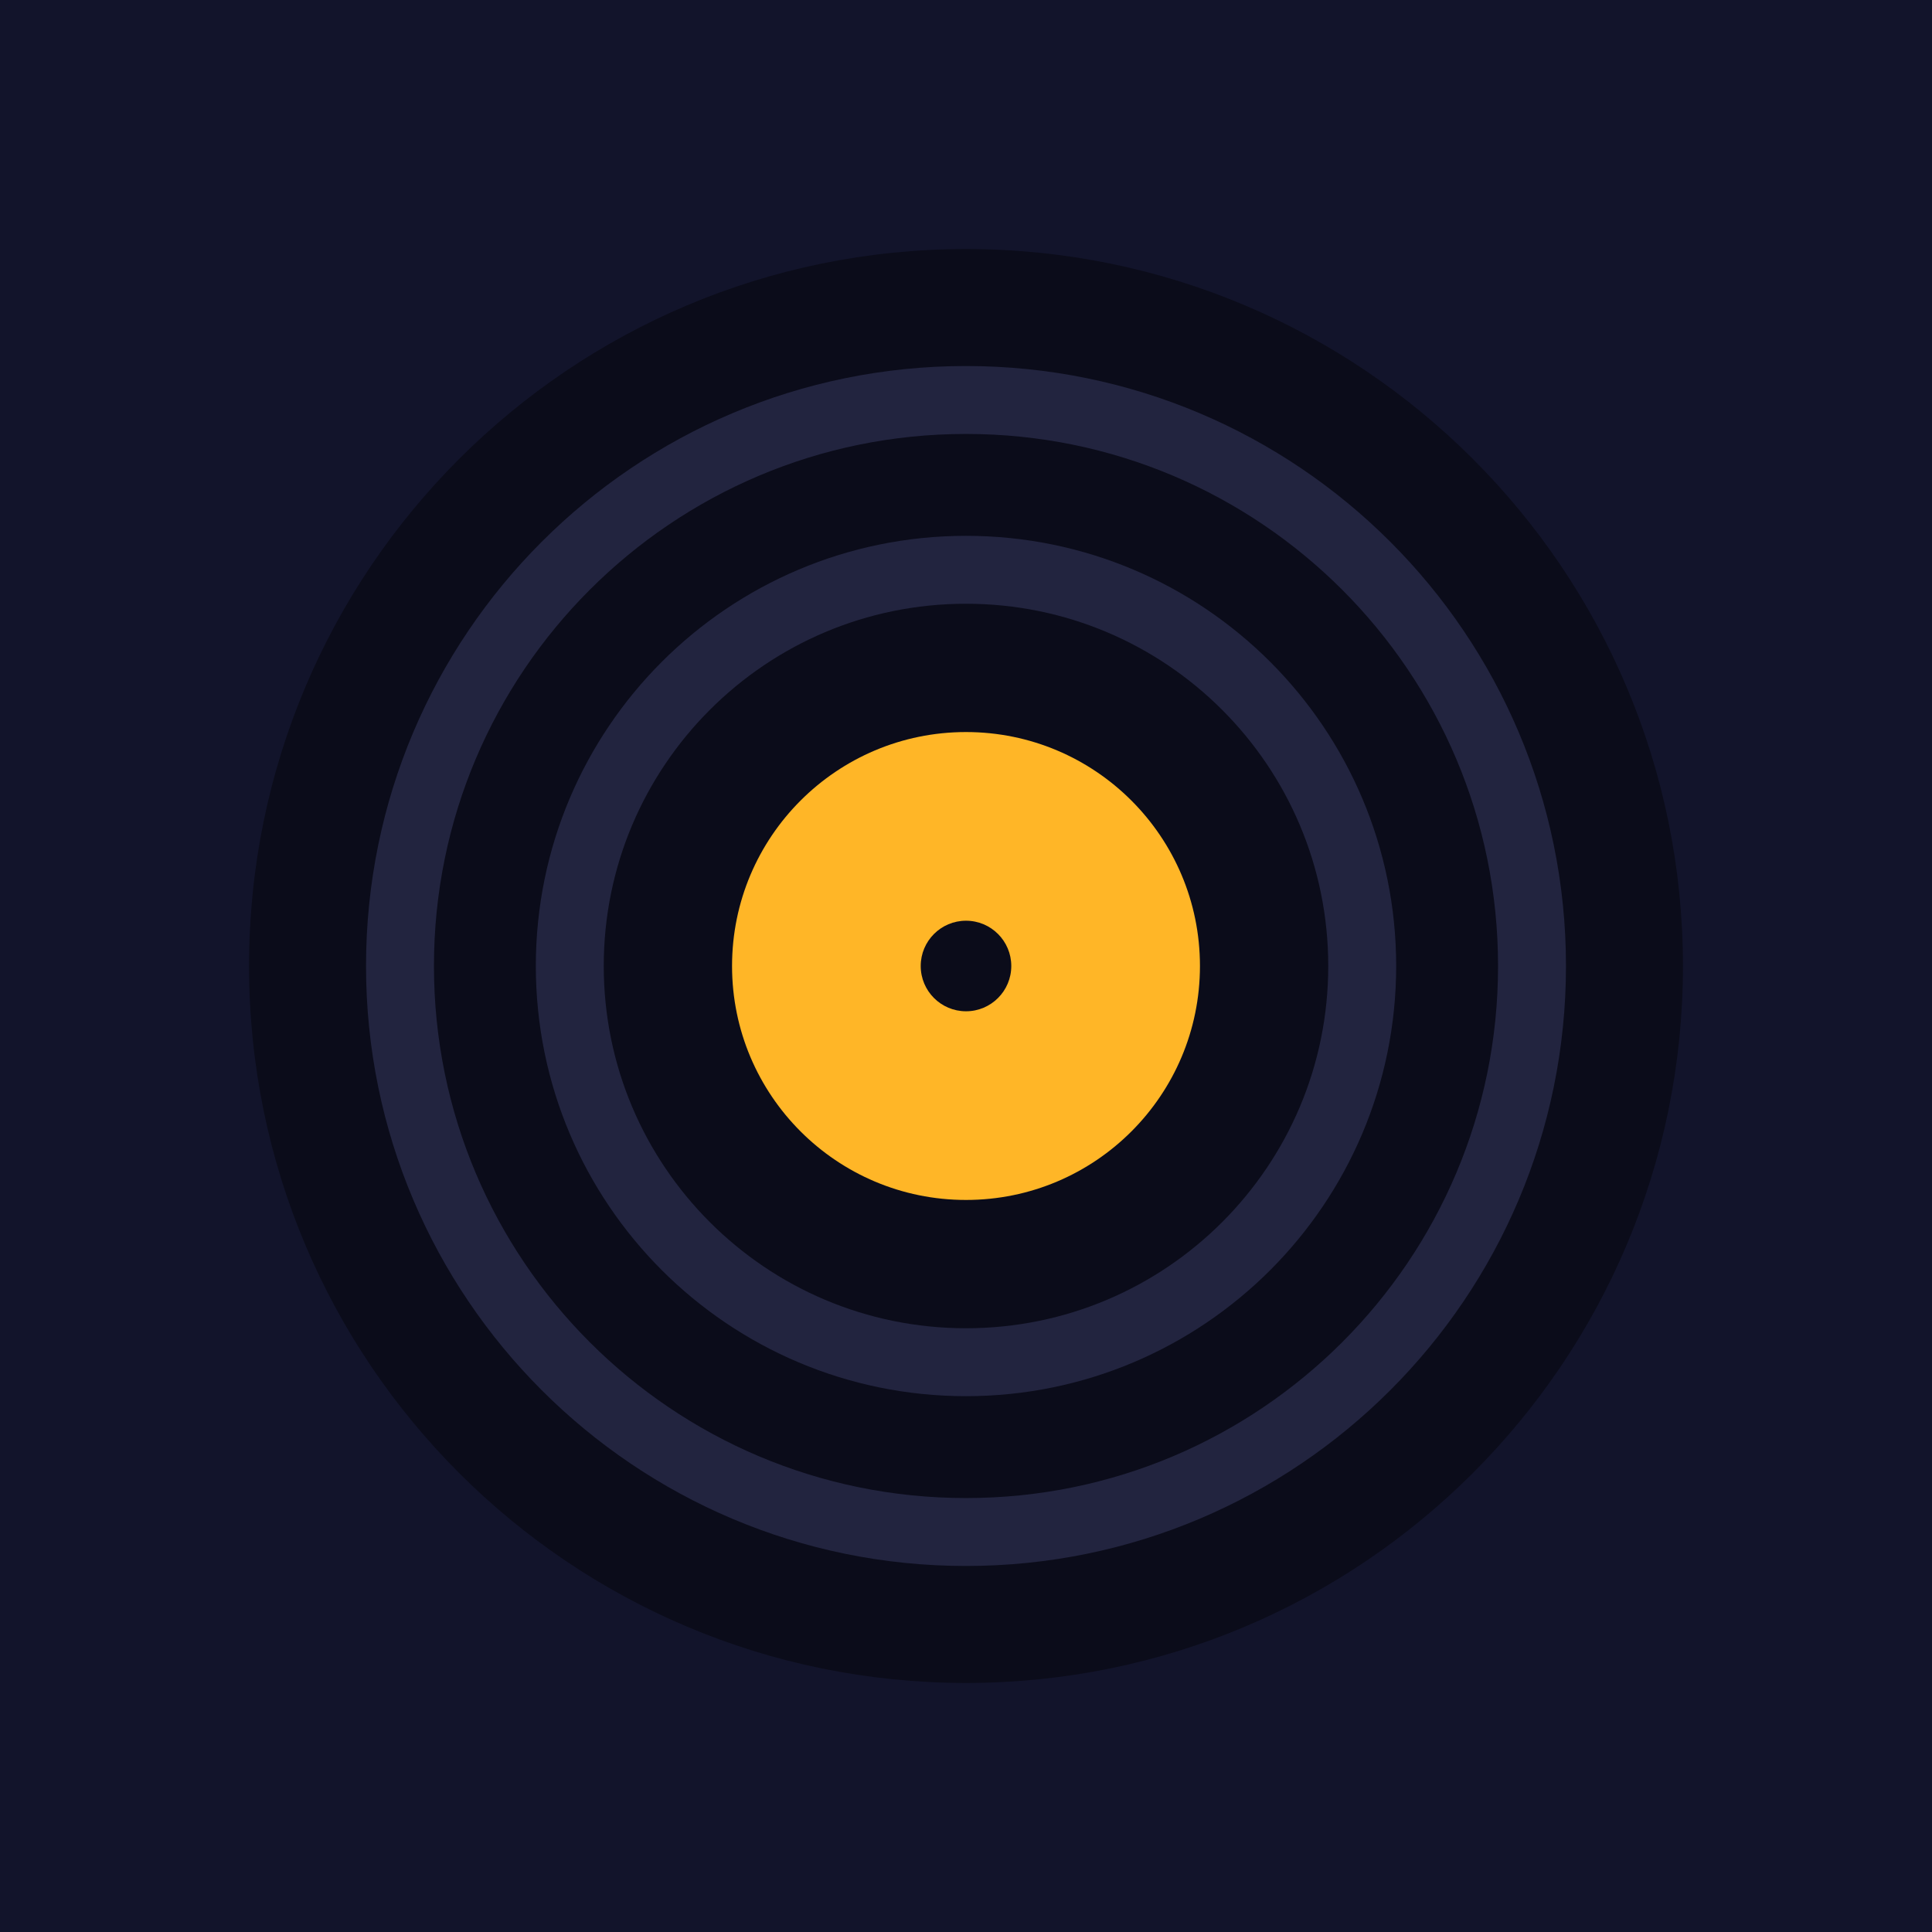
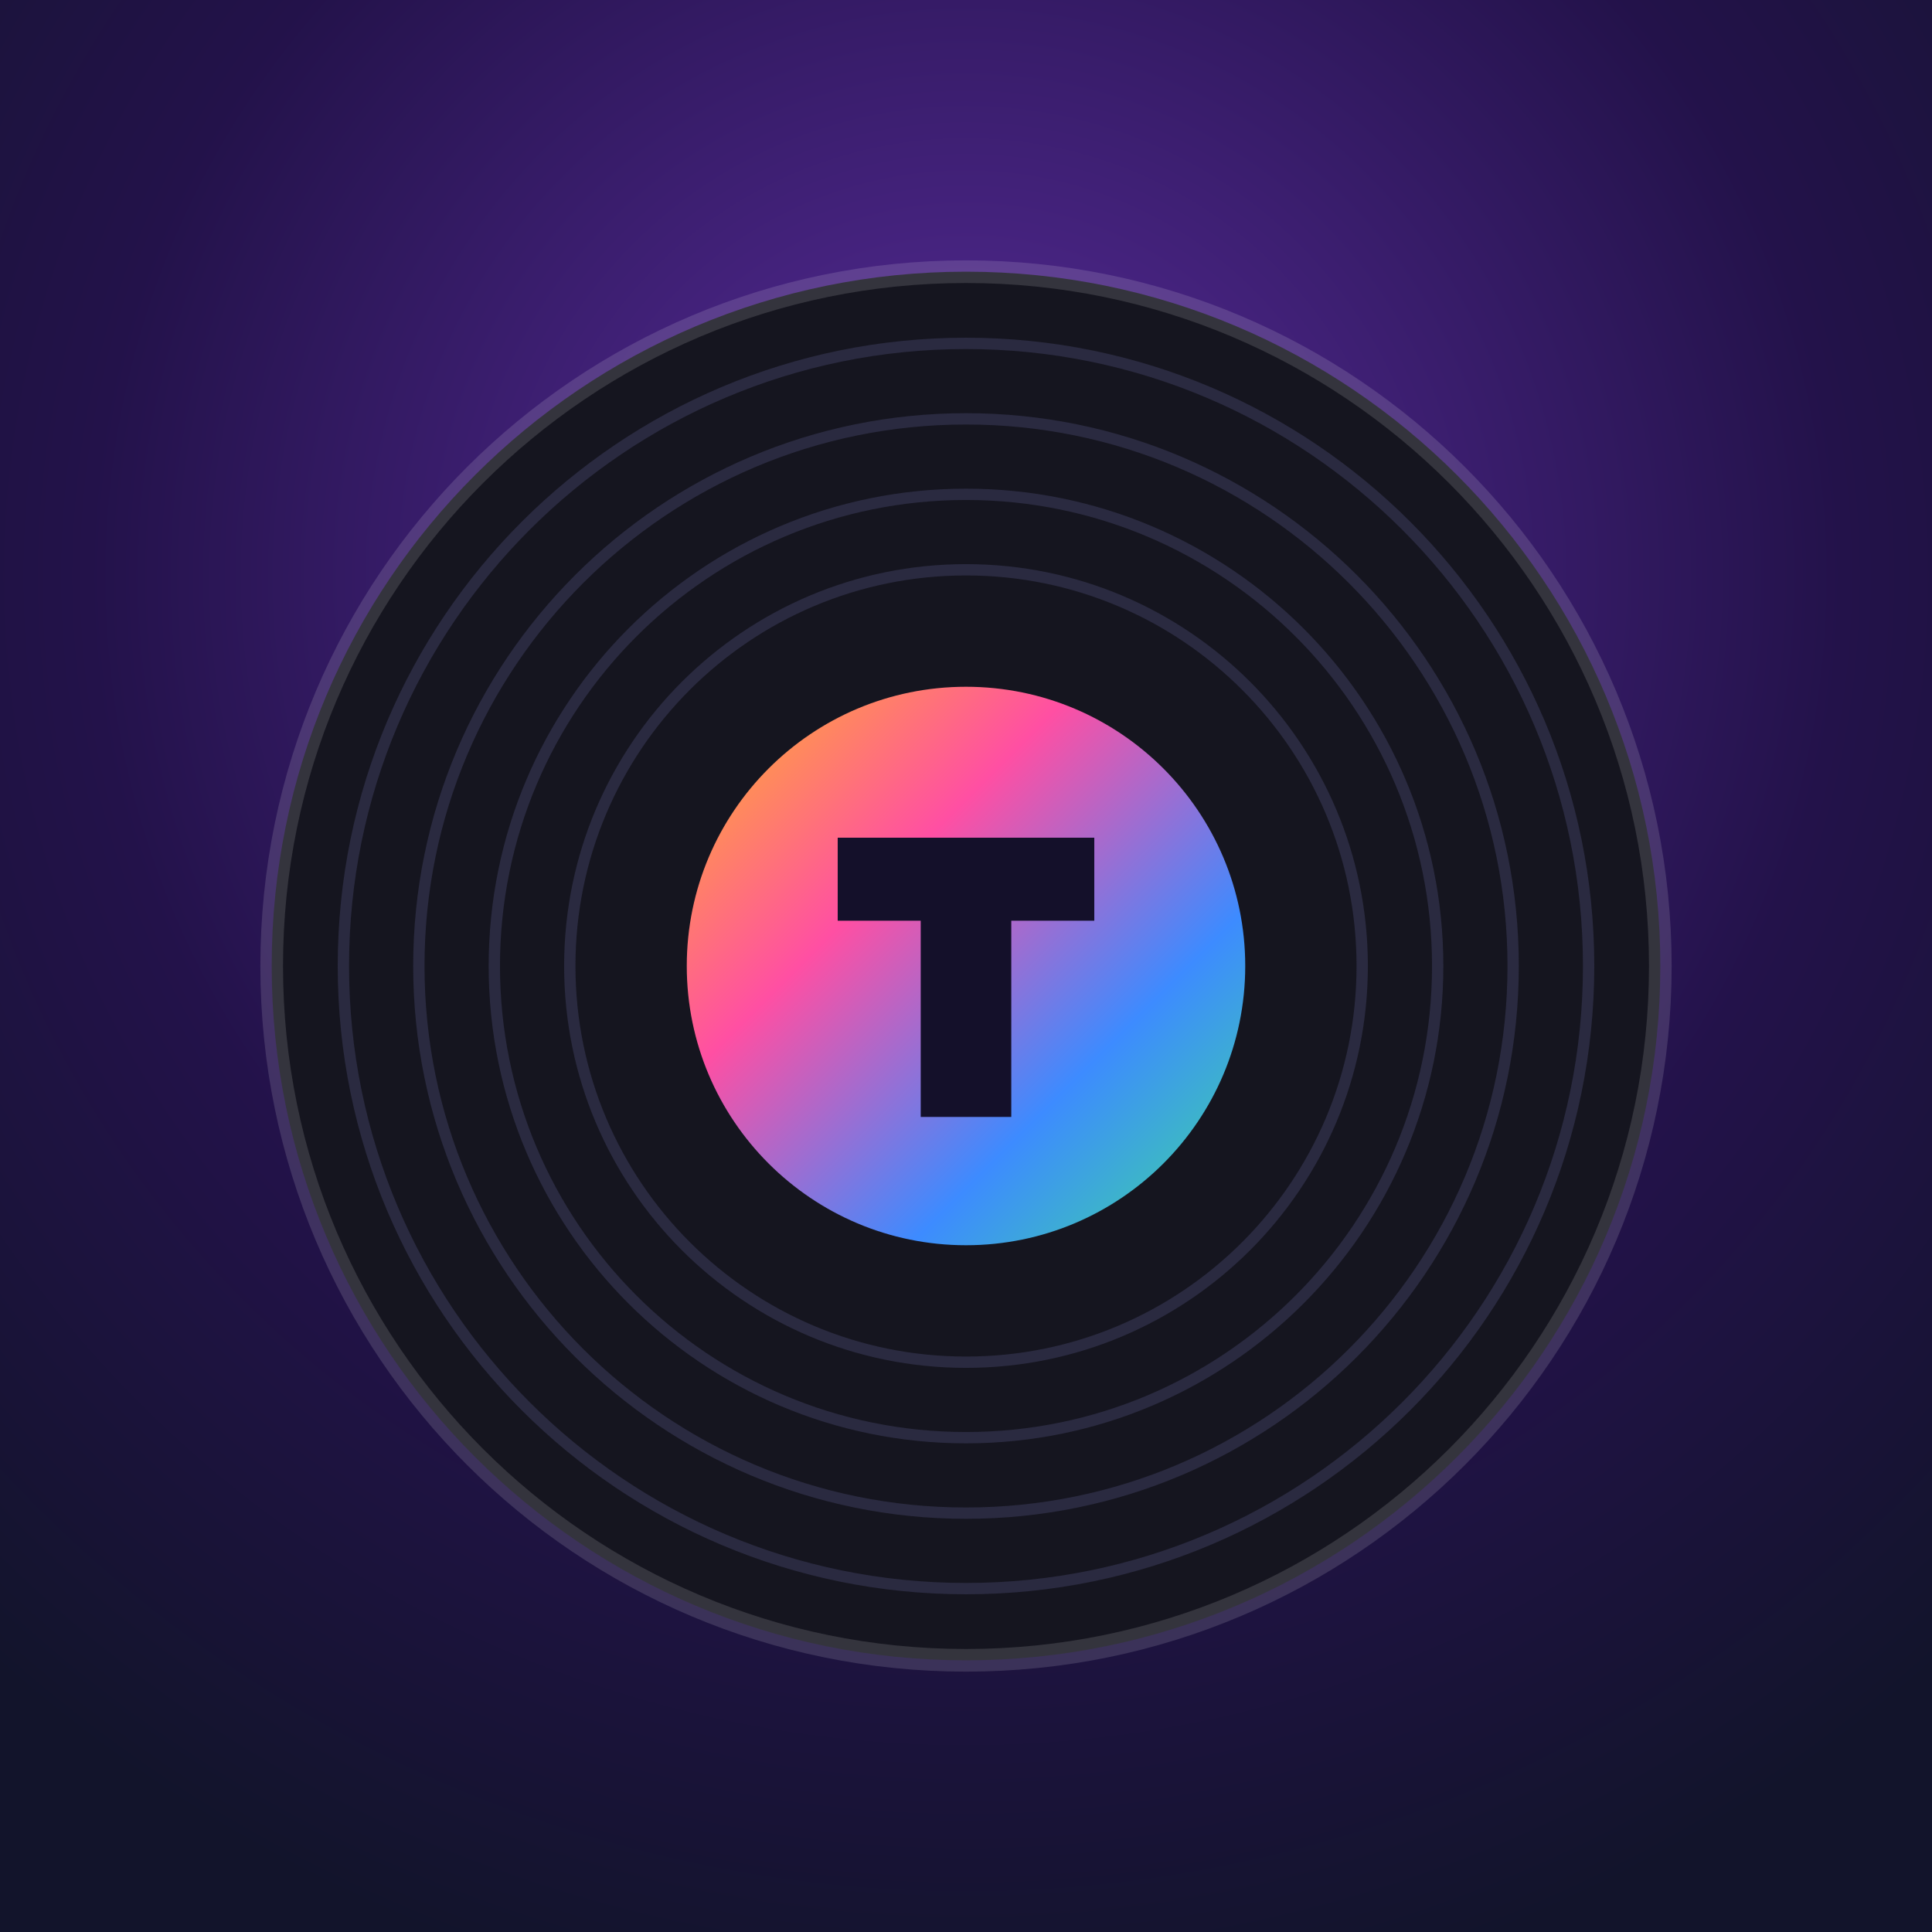
<svg xmlns="http://www.w3.org/2000/svg" viewBox="0 0 512 512">
-   <rect width="512" height="512" rx="0" fill="#12142b" />
-   <circle cx="256" cy="256" r="190" fill="#0b0c1a" />
-   <circle cx="256" cy="256" r="150" fill="none" stroke="#22243f" stroke-width="18" />
-   <circle cx="256" cy="256" r="105" fill="none" stroke="#22243f" stroke-width="18" />
-   <circle cx="256" cy="256" r="62" fill="#ffb627" />
-   <circle cx="256" cy="256" r="12" fill="#0b0c1a" />
+   <defs>
+     <radialGradient id="bg" cx="50%" cy="30%" r="75%">
+       <stop offset="0" stop-color="#5a2d9e" />
+       <stop offset=".6" stop-color="#23124a" />
+       <stop offset="1" stop-color="#12142b" />
+     </radialGradient>
+     <linearGradient id="lb" x1="0" y1="0" x2="1" y2="1">
+       <stop offset="0" stop-color="#ffb627" />
+       <stop offset=".35" stop-color="#ff4fa3" />
+       <stop offset=".7" stop-color="#3d8bff" />
+       <stop offset="1" stop-color="#3ddc97" />
+     </linearGradient>
+   </defs>
+   <rect width="512" height="512" fill="url(#bg)" />
+   <circle cx="256" cy="256" r="184" fill="#15151f" stroke="#ffffff22" stroke-width="6" />
+   <g fill="none" stroke="#2a2a40" stroke-width="3">
+     <circle cx="256" cy="256" r="165" />
+     <circle cx="256" cy="256" r="145" />
+     <circle cx="256" cy="256" r="125" />
+     <circle cx="256" cy="256" r="105" />
+   </g>
+   <circle cx="256" cy="256" r="74" fill="url(#lb)" />
+   <path d="M222 222 H290 V244 H268 V296 H244 V244 H222 Z" fill="#14102a" />
</svg>
